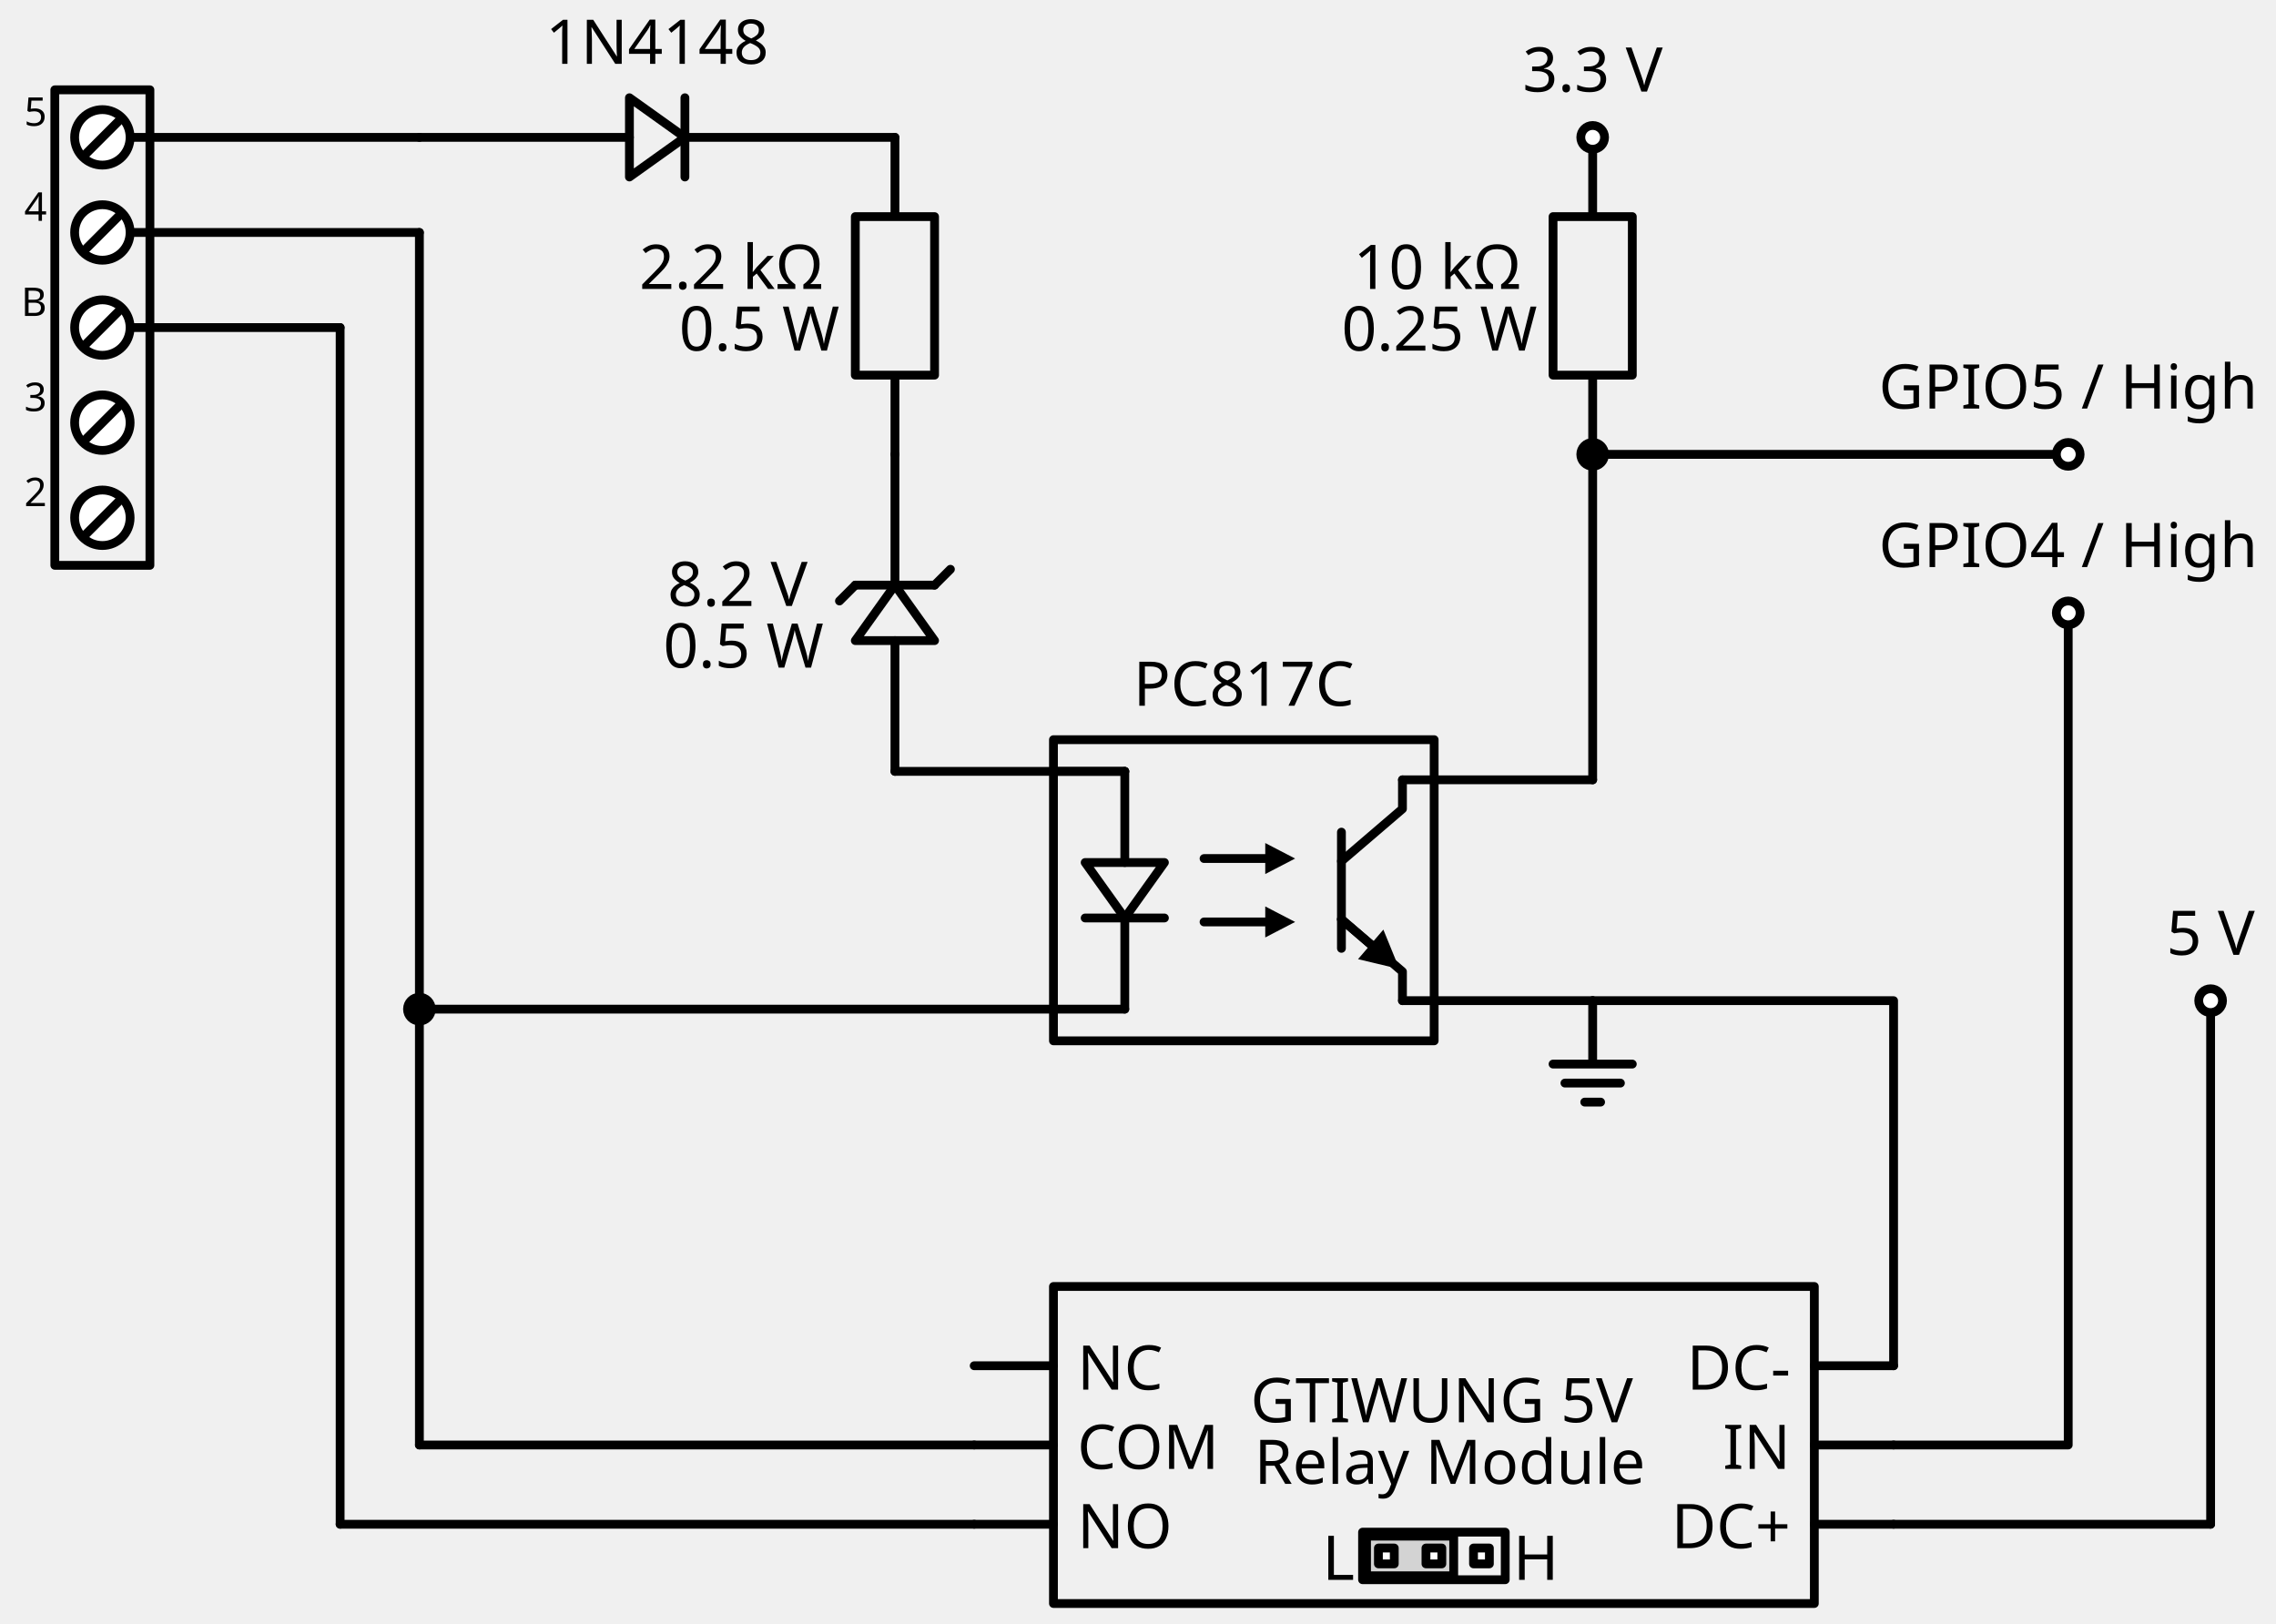
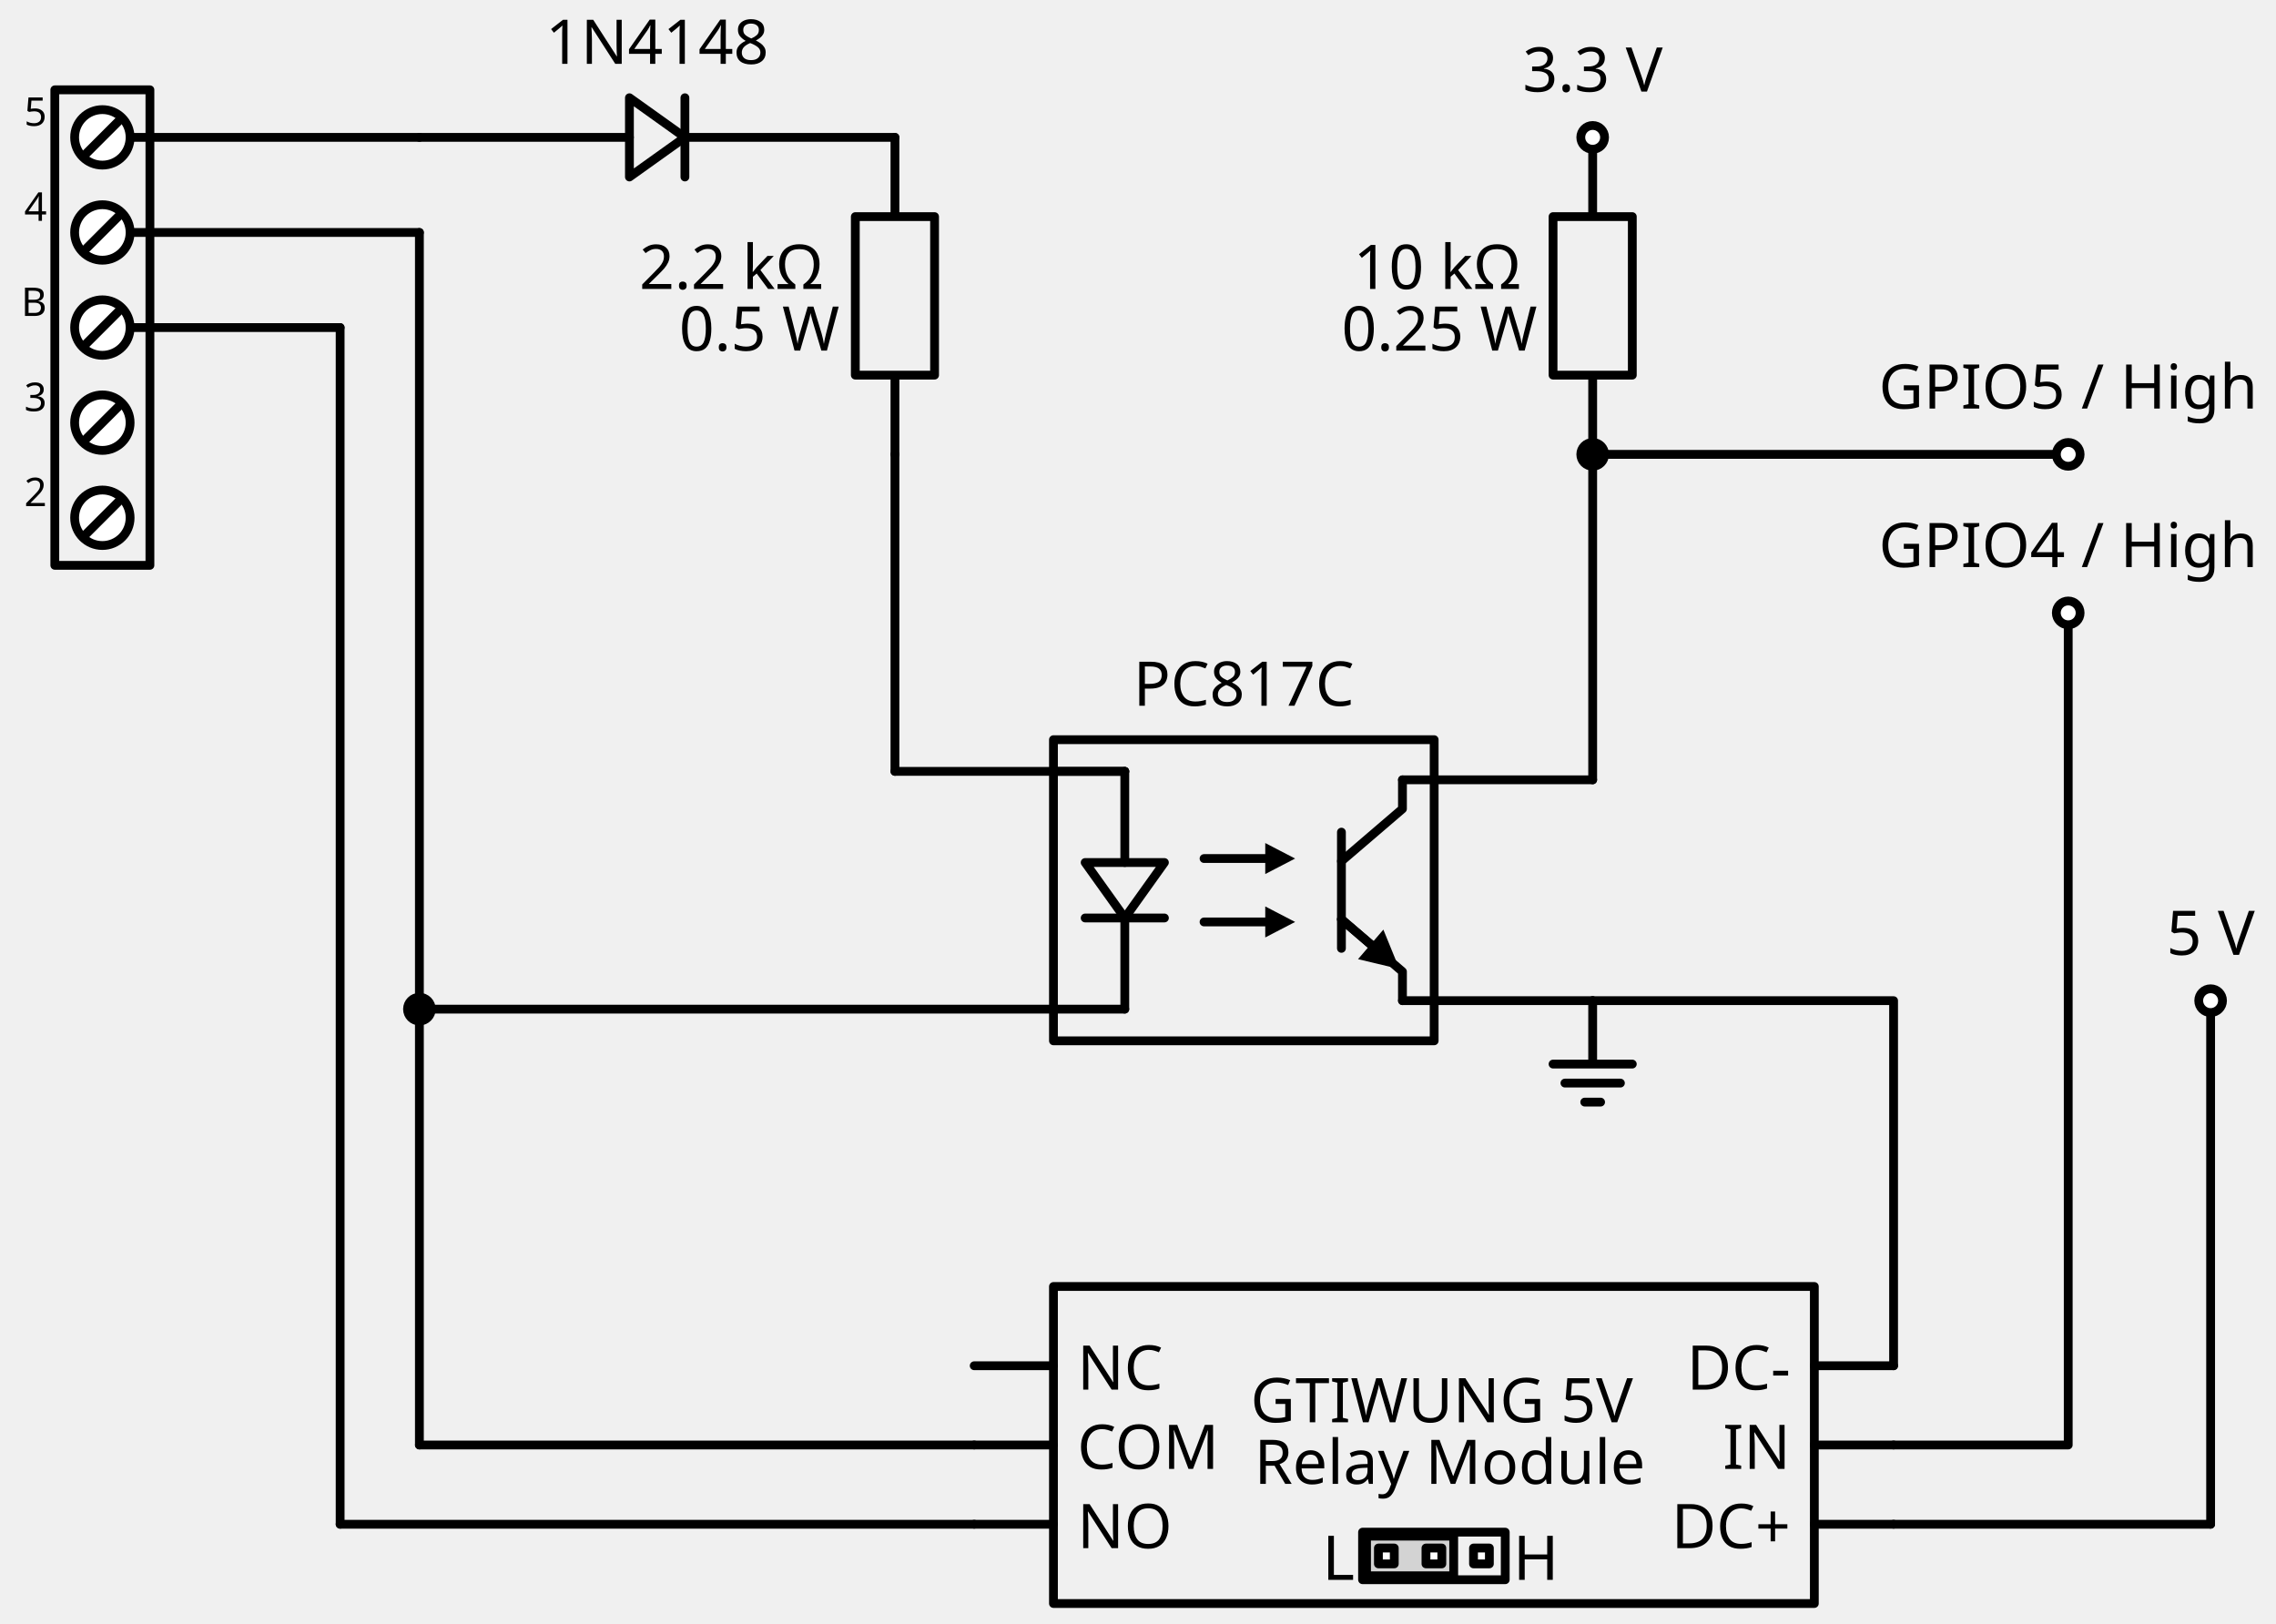
<svg xmlns="http://www.w3.org/2000/svg" xml:lang="en" height="368.8pt" width="516.896pt" viewBox="-12.448 -128.4 516.896 368.8">
  <path d="M 226.8,108.0 L 226.8,39.6 L 313.26,39.6 L 313.26,108 L 226.8,108" style="stroke:black;fill:none;stroke-width:2;stroke-dasharray:-;stroke-linecap:round;stroke-linejoin:round;" />
  <polygon points="0,-0 0,-108 21.6,-108 21.6,-0 " style="stroke:black;fill:none;stroke-width:2.0;stroke-dasharray:-;stroke-linecap:round;stroke-linejoin:round;" />
  <polygon points="130.5,-106.2 143.1,-97.2 130.5,-88.2 " style="stroke:black;fill:none;stroke-width:2.0;stroke-dasharray:-;stroke-linecap:round;stroke-linejoin:round;" />
-   <polygon points="181.8,17.1 190.8,4.5 199.8,17.1 " style="stroke:black;fill:none;stroke-width:2.0;stroke-dasharray:-;stroke-linecap:round;stroke-linejoin:round;" />
  <polygon points="252,67.5 243,80.1 234,67.5 " style="stroke:black;fill:none;stroke-width:2;stroke-dasharray:-;stroke-linecap:round;stroke-linejoin:round;" />
  <polygon points="329.4,230.4 297,230.4 297,219.6 329.4,219.6 " style="stroke:black;fill:none;stroke-width:2.0;stroke-dasharray:-;stroke-linecap:round;stroke-linejoin:round;" />
  <polygon points="297.9,229.5 317.7,229.5 317.7,220.5 297.9,220.5 " style="stroke:black;fill:lightgray;stroke-width:2.0;stroke-dasharray:-;stroke-linecap:round;stroke-linejoin:round;" />
  <path d="M 10.8,-97.2 L 46.8,-97.2 L 82.8,-97.2" style="stroke:black;fill:none;stroke-width:2.0;stroke-dasharray:-;stroke-linecap:round;stroke-linejoin:round;" />
  <path d="M 82.8,-97.2 L 130.5,-97.2 M 143.1,-106.2 L 143.1,-88.2 M 143.1,-97.2 L 190.8,-97.2" style="stroke:black;fill:none;stroke-width:2.0;stroke-dasharray:-;stroke-linecap:round;stroke-linejoin:round;" />
  <path d="M 190.8,-97.2 L 190.8,-79.2 L 199.8,-79.2 L 199.8,-43.2 L 181.8,-43.2 L 181.8,-79.2 L 190.8,-79.2 M 190.8,-43.2 L 190.8,-25.2" style="stroke:black;fill:none;stroke-width:2.0;stroke-dasharray:-;stroke-linecap:round;stroke-linejoin:round;" />
-   <path d="M 190.8,-25.2 L 190.8,4.5 M 181.8,4.5 L 199.8,4.5 M 190.8,17.1 L 190.8,46.8" style="stroke:black;fill:none;stroke-width:2.0;stroke-dasharray:-;stroke-linecap:round;stroke-linejoin:round;" />
-   <path d="M 203.4,0.9 L 199.8,4.5" style="stroke:black;fill:none;stroke-width:2.0;stroke-dasharray:-;stroke-linecap:round;stroke-linejoin:round;" />
-   <path d="M 178.2,8.1 L 181.8,4.5" style="stroke:black;fill:none;stroke-width:2.0;stroke-dasharray:-;stroke-linecap:round;stroke-linejoin:round;" />
+   <path d="M 190.8,-25.2 L 190.8,10.8 L 190.8,46.8" style="stroke:black;fill:none;stroke-width:2.0;stroke-dasharray:-;stroke-linecap:round;stroke-linejoin:round;" />
  <path d="M 190.8,46.8 L 216.9,46.8 L 243,46.8" style="stroke:black;fill:none;stroke-width:2.0;stroke-dasharray:-;stroke-linecap:round;stroke-linejoin:round;" />
  <path d="M 243.0,46.8 L 243,67.5 M 252,80.1 L 234,80.1 M 243,80.1 L 243,100.8" style="stroke:black;fill:none;stroke-width:2;stroke-dasharray:-;stroke-linecap:round;stroke-linejoin:round;" />
  <path d="M 292.2,60.6 L 292.2,87" style="stroke:black;fill:none;stroke-width:2;stroke-dasharray:-;stroke-linecap:round;stroke-linejoin:round;" />
  <path d="M 292.2,67.2 L 306.06,55.32 L 306.06,48.72" style="stroke:black;fill:none;stroke-width:2;stroke-dasharray:-;stroke-linecap:round;stroke-linejoin:round;" />
  <path d="M 292.2,80.4 L 306.06,92.28 L 306.06,98.88" style="stroke:black;fill:none;stroke-width:2;stroke-dasharray:-;stroke-linecap:round;stroke-linejoin:round;" />
  <path d="M 292.2,80.4 L 299.227,86.423" style="stroke:black;fill:none;stroke-width:2;stroke-dasharray:-;stroke-linecap:round;stroke-linejoin:round;" />
  <path d="M 304.541 90.978 L 296.884 89.156 L 301.57 83.69 Z" style="stroke:black;fill:black;stroke-linecap:butt;stroke-linejoin:miter;" />
  <path d="M 261.0,66.6 L 271.8,66.6 L 275.4,66.6" style="stroke:black;fill:none;stroke-width:2;stroke-dasharray:-;stroke-linecap:round;stroke-linejoin:round;" />
  <path d="M 280.6 66.6 L 275.4 69.3 L 275.4 63.9 Z" style="stroke:black;fill:black;stroke-linecap:butt;stroke-linejoin:miter;" />
  <path d="M 261.0,81.0 L 271.8,81 L 275.4,81" style="stroke:black;fill:none;stroke-width:2;stroke-dasharray:-;stroke-linecap:round;stroke-linejoin:round;" />
  <path d="M 280.6 81 L 275.4 83.7 L 275.4 78.3 Z" style="stroke:black;fill:black;stroke-linecap:butt;stroke-linejoin:miter;" />
  <path d="M 306.06,48.72 L 309.66,48.72 L 313.26,48.72" style="stroke:black;fill:none;stroke-width:2;stroke-dasharray:-;stroke-linecap:round;stroke-linejoin:round;" />
  <path d="M 306.06,98.88 L 309.66,98.88 L 313.26,98.88" style="stroke:black;fill:none;stroke-width:2;stroke-dasharray:-;stroke-linecap:round;stroke-linejoin:round;" />
  <path d="M 243.0,46.8 L 234.9,46.8 L 226.8,46.8" style="stroke:black;fill:none;stroke-width:2;stroke-dasharray:-;stroke-linecap:round;stroke-linejoin:round;" />
  <path d="M 243.0,100.8 L 234.9,100.8 L 226.8,100.8" style="stroke:black;fill:none;stroke-width:2;stroke-dasharray:-;stroke-linecap:round;stroke-linejoin:round;" />
  <path d="M 226.8,100.8 L 154.8,100.8 L 82.8,100.8" style="stroke:black;fill:none;stroke-width:2.0;stroke-dasharray:-;stroke-linecap:round;stroke-linejoin:round;" />
  <path d="M 82.8,100.8 L 82.8,12.6 L 82.8,-75.6" style="stroke:black;fill:none;stroke-width:2.0;stroke-dasharray:-;stroke-linecap:round;stroke-linejoin:round;" />
  <path d="M 82.8,-75.6 L 46.8,-75.6 L 10.8,-75.6" style="stroke:black;fill:none;stroke-width:2.0;stroke-dasharray:-;stroke-linecap:round;stroke-linejoin:round;" />
  <path d="M 313.26,98.88 L 331.26,98.88 L 349.26,98.88" style="stroke:black;fill:none;stroke-width:2.0;stroke-dasharray:-;stroke-linecap:round;stroke-linejoin:round;" />
  <path d="M 349.26,98.88 L 349.26,113.28 L 340.26,113.28 L 358.26,113.28 M 342.96,117.6 L 355.56,117.6 M 347.46,121.92 L 351.06,121.92" style="stroke:black;fill:none;stroke-width:2.0;stroke-dasharray:-;stroke-linecap:round;stroke-linejoin:round;" />
  <path d="M 313.26,48.72 L 331.26,48.72 L 349.26,48.72" style="stroke:black;fill:none;stroke-width:2.0;stroke-dasharray:-;stroke-linecap:round;stroke-linejoin:round;" />
  <path d="M 349.26,48.72 L 349.26,11.76 L 349.26,-25.2" style="stroke:black;fill:none;stroke-width:2.0;stroke-dasharray:-;stroke-linecap:round;stroke-linejoin:round;" />
  <path d="M 349.26,-25.2 L 403.26,-25.2 L 457.26,-25.2" style="stroke:black;fill:none;stroke-width:2.0;stroke-dasharray:-;stroke-linecap:round;stroke-linejoin:round;" />
  <path d="M 349.26,-25.2 L 349.26,-43.2 L 340.26,-43.2 L 340.26,-79.2 L 358.26,-79.2 L 358.26,-43.2 L 349.26,-43.2 M 349.26,-79.2 L 349.26,-97.2" style="stroke:black;fill:none;stroke-width:2.0;stroke-dasharray:-;stroke-linecap:round;stroke-linejoin:round;" />
  <path d="M 82.8,100.8 L 82.8,150.3 L 82.8,199.8" style="stroke:black;fill:none;stroke-width:2.0;stroke-dasharray:-;stroke-linecap:round;stroke-linejoin:round;" />
  <path d="M 82.8,199.8 L 145.8,199.8 L 208.8,199.8" style="stroke:black;fill:none;stroke-width:2.0;stroke-dasharray:-;stroke-linecap:round;stroke-linejoin:round;" />
  <path d="M 226.8,235.8 L 399.6,235.8 L 399.6,163.8 L 226.8,163.8 L 226.8,235.8" style="stroke:black;fill:none;stroke-width:2.0;stroke-dasharray:-;stroke-linecap:round;stroke-linejoin:round;" />
  <path d="M 226.8,217.8 L 208.8,217.8" style="stroke:black;fill:none;stroke-width:2.0;stroke-dasharray:-;stroke-linecap:round;stroke-linejoin:round;" />
  <path d="M 226.8,199.8 L 208.8,199.8" style="stroke:black;fill:none;stroke-width:2.0;stroke-dasharray:-;stroke-linecap:round;stroke-linejoin:round;" />
  <path d="M 226.8,181.8 L 208.8,181.8" style="stroke:black;fill:none;stroke-width:2.0;stroke-dasharray:-;stroke-linecap:round;stroke-linejoin:round;" />
  <path d="M 399.6,217.8 L 417.6,217.8" style="stroke:black;fill:none;stroke-width:2.0;stroke-dasharray:-;stroke-linecap:round;stroke-linejoin:round;" />
  <path d="M 399.6,199.8 L 417.6,199.8" style="stroke:black;fill:none;stroke-width:2.0;stroke-dasharray:-;stroke-linecap:round;stroke-linejoin:round;" />
  <path d="M 399.6,181.8 L 417.6,181.8" style="stroke:black;fill:none;stroke-width:2.0;stroke-dasharray:-;stroke-linecap:round;stroke-linejoin:round;" />
  <path d="M 10.8,-54.0 L 37.8,-54 L 64.8,-54" style="stroke:black;fill:none;stroke-width:2.0;stroke-dasharray:-;stroke-linecap:round;stroke-linejoin:round;" />
  <path d="M 64.8,-54.0 L 64.8,81.9 L 64.8,217.8" style="stroke:black;fill:none;stroke-width:2.0;stroke-dasharray:-;stroke-linecap:round;stroke-linejoin:round;" />
  <path d="M 64.8,217.8 L 136.8,217.8 L 208.8,217.8" style="stroke:black;fill:none;stroke-width:2.0;stroke-dasharray:-;stroke-linecap:round;stroke-linejoin:round;" />
  <path d="M 417.6,181.8 L 417.6,98.88 L 349.26,98.88" style="stroke:black;fill:none;stroke-width:2.0;stroke-dasharray:-;stroke-linecap:round;stroke-linejoin:round;" />
  <path d="M 417.6,199.8 L 457.26,199.8 L 457.26,10.8" style="stroke:black;fill:none;stroke-width:2.0;stroke-dasharray:-;stroke-linecap:round;stroke-linejoin:round;" />
  <path d="M 417.6,217.8 L 453.6,217.8 L 489.6,217.8" style="stroke:black;fill:none;stroke-width:2.0;stroke-dasharray:-;stroke-linecap:round;stroke-linejoin:round;" />
  <path d="M 489.6,217.8 L 489.6,158.34 L 489.6,98.88" style="stroke:black;fill:none;stroke-width:2.0;stroke-dasharray:-;stroke-linecap:round;stroke-linejoin:round;" />
  <text x="-1.8" y="-106.2" dominant-baseline="ideographic" fill="black" font-size="9" font-family="sans" text-anchor="end">
    <tspan x="-1.8" dy="9">5</tspan>
  </text>
  <text x="-1.8" y="-84.6" dominant-baseline="ideographic" fill="black" font-size="9" font-family="sans" text-anchor="end">
    <tspan x="-1.8" dy="9">4</tspan>
  </text>
  <text x="-1.8" y="-63.0" dominant-baseline="ideographic" fill="black" font-size="9" font-family="sans" text-anchor="end">
    <tspan x="-1.8" dy="9">B</tspan>
  </text>
  <text x="-1.8" y="-41.4" dominant-baseline="ideographic" fill="black" font-size="9" font-family="sans" text-anchor="end">
    <tspan x="-1.8" dy="9">3</tspan>
  </text>
  <text x="-1.8" y="-19.8" dominant-baseline="ideographic" fill="black" font-size="9" font-family="sans" text-anchor="end">
    <tspan x="-1.8" dy="9">2</tspan>
  </text>
  <text x="136.8" y="-123.8" dominant-baseline="ideographic" fill="black" font-size="14.0" font-family="sans" text-anchor="middle">
    <tspan x="136.8" dy="14.0">1N4148</tspan>
  </text>
  <text x="178.2" y="-82.2" dominant-baseline="central" fill="black" font-size="14.0" font-family="sans" text-anchor="end">
    <tspan x="178.2" dy="14.0">2.2 kΩ</tspan>
    <tspan x="178.2" dy="14.0">0.5 W</tspan>
-   </text>
-   <text x="174.6" y="-10.2" dominant-baseline="central" fill="black" font-size="14.0" font-family="sans" text-anchor="end">
-     <tspan x="174.6" dy="14.0">8.2 V</tspan>
-     <tspan x="174.6" dy="14.0">0.5 W</tspan>
  </text>
  <text x="270.03" y="22" dominant-baseline="ideographic" fill="black" font-size="14.0" font-family="sans" text-anchor="middle">
    <tspan x="270.03" dy="14.0">PC817C</tspan>
  </text>
  <text x="336.66" y="-82.2" dominant-baseline="central" fill="black" font-size="14.0" font-family="sans" text-anchor="end">
    <tspan x="336.66" dy="14.0">10 kΩ</tspan>
    <tspan x="336.66" dy="14.0">0.25 W</tspan>
  </text>
  <text x="232.2" y="203.8" dominant-baseline="central" fill="black" font-size="14" font-family="sans" text-anchor="start">
    <tspan x="232.2" dy="14">NO</tspan>
  </text>
  <text x="232.2" y="185.8" dominant-baseline="central" fill="black" font-size="14" font-family="sans" text-anchor="start">
    <tspan x="232.2" dy="14">COM</tspan>
  </text>
  <text x="232.2" y="167.8" dominant-baseline="central" fill="black" font-size="14" font-family="sans" text-anchor="start">
    <tspan x="232.2" dy="14">NC</tspan>
  </text>
  <text x="394.2" y="203.8" dominant-baseline="central" fill="black" font-size="14" font-family="sans" text-anchor="end">
    <tspan x="394.2" dy="14">DC+</tspan>
  </text>
  <text x="394.2" y="185.8" dominant-baseline="central" fill="black" font-size="14" font-family="sans" text-anchor="end">
    <tspan x="394.2" dy="14">IN</tspan>
  </text>
  <text x="394.2" y="167.8" dominant-baseline="central" fill="black" font-size="14" font-family="sans" text-anchor="end">
    <tspan x="394.2" dy="14">DC-</tspan>
  </text>
  <text x="316.8" y="175.2" dominant-baseline="central" fill="black" font-size="14.0" font-family="sans" text-anchor="middle">
    <tspan x="316.8" dy="14.0">GTIWUNG 5V</tspan>
    <tspan x="316.8" dy="14.0">Relay Module</tspan>
  </text>
  <text x="295.2" y="211" dominant-baseline="central" fill="black" font-size="14.0" font-family="sans" text-anchor="end">
    <tspan x="295.2" dy="14.0">L</tspan>
  </text>
  <text x="331.2" y="211" dominant-baseline="central" fill="black" font-size="14.0" font-family="sans" text-anchor="start">
    <tspan x="331.2" dy="14.0">H</tspan>
  </text>
  <circle cx="10.8" cy="-97.2" r="6.3" style="stroke:black;fill:white;stroke-width:2.0;stroke-dasharray:-;" />
  <circle cx="10.8" cy="-75.6" r="6.3" style="stroke:black;fill:white;stroke-width:2.0;stroke-dasharray:-;" />
  <circle cx="10.8" cy="-54" r="6.3" style="stroke:black;fill:white;stroke-width:2.0;stroke-dasharray:-;" />
  <circle cx="10.8" cy="-32.4" r="6.3" style="stroke:black;fill:white;stroke-width:2.0;stroke-dasharray:-;" />
  <circle cx="10.8" cy="-10.8" r="6.3" style="stroke:black;fill:white;stroke-width:2.0;stroke-dasharray:-;" />
  <circle cx="82.8" cy="100.8" r="2.7" style="stroke:black;fill:black;stroke-width:2.0;stroke-dasharray:-;" />
  <circle cx="349.26" cy="-25.2" r="2.7" style="stroke:black;fill:black;stroke-width:2.0;stroke-dasharray:-;" />
  <circle cx="457.26" cy="-25.2" r="2.7" style="stroke:black;fill:white;stroke-width:2.0;stroke-dasharray:-;" />
  <text x="457.26" y="-45.5" dominant-baseline="ideographic" fill="black" font-size="14.0" font-family="sans" text-anchor="middle">
    <tspan x="457.26" dy="14.0">GPIO5 / High</tspan>
  </text>
  <circle cx="349.26" cy="-97.2" r="2.7" style="stroke:black;fill:white;stroke-width:2.0;stroke-dasharray:-;" />
  <text x="349.26" y="-117.5" dominant-baseline="ideographic" fill="black" font-size="14.0" font-family="sans" text-anchor="middle">
    <tspan x="349.26" dy="14.0">3.3 V</tspan>
  </text>
  <polygon points="304.2,226.8 304.2,223.2 300.6,223.2 300.6,226.8 " style="stroke:black;fill:white;stroke-width:2.0;stroke-dasharray:-;stroke-linecap:round;stroke-linejoin:round;" />
  <polygon points="315,226.8 315,223.2 311.4,223.2 311.4,226.8 " style="stroke:black;fill:white;stroke-width:2.0;stroke-dasharray:-;stroke-linecap:round;stroke-linejoin:round;" />
  <polygon points="325.8,226.8 325.8,223.2 322.2,223.2 322.2,226.8 " style="stroke:black;fill:white;stroke-width:2.0;stroke-dasharray:-;stroke-linecap:round;stroke-linejoin:round;" />
  <circle cx="457.26" cy="10.8" r="2.7" style="stroke:black;fill:white;stroke-width:2.0;stroke-dasharray:-;" />
  <text x="457.26" y="-9.5" dominant-baseline="ideographic" fill="black" font-size="14.0" font-family="sans" text-anchor="middle">
    <tspan x="457.26" dy="14.0">GPIO4 / High</tspan>
  </text>
  <circle cx="489.6" cy="98.88" r="2.7" style="stroke:black;fill:white;stroke-width:2.0;stroke-dasharray:-;" />
  <text x="489.6" y="78.58" dominant-baseline="ideographic" fill="black" font-size="14.0" font-family="sans" text-anchor="middle">
    <tspan x="489.6" dy="14.0">5 V</tspan>
  </text>
  <path d="M 14.4,-100.8 L 7.2,-93.6" style="stroke:black;fill:none;stroke-width:2.0;stroke-dasharray:-;stroke-linecap:round;stroke-linejoin:round;" />
  <path d="M 14.4,-79.2 L 7.2,-72" style="stroke:black;fill:none;stroke-width:2.0;stroke-dasharray:-;stroke-linecap:round;stroke-linejoin:round;" />
  <path d="M 14.4,-57.6 L 7.2,-50.4" style="stroke:black;fill:none;stroke-width:2.0;stroke-dasharray:-;stroke-linecap:round;stroke-linejoin:round;" />
  <path d="M 14.4,-36 L 7.2,-28.8" style="stroke:black;fill:none;stroke-width:2.0;stroke-dasharray:-;stroke-linecap:round;stroke-linejoin:round;" />
  <path d="M 14.4,-14.4 L 7.2,-7.2" style="stroke:black;fill:none;stroke-width:2.0;stroke-dasharray:-;stroke-linecap:round;stroke-linejoin:round;" />
</svg>
